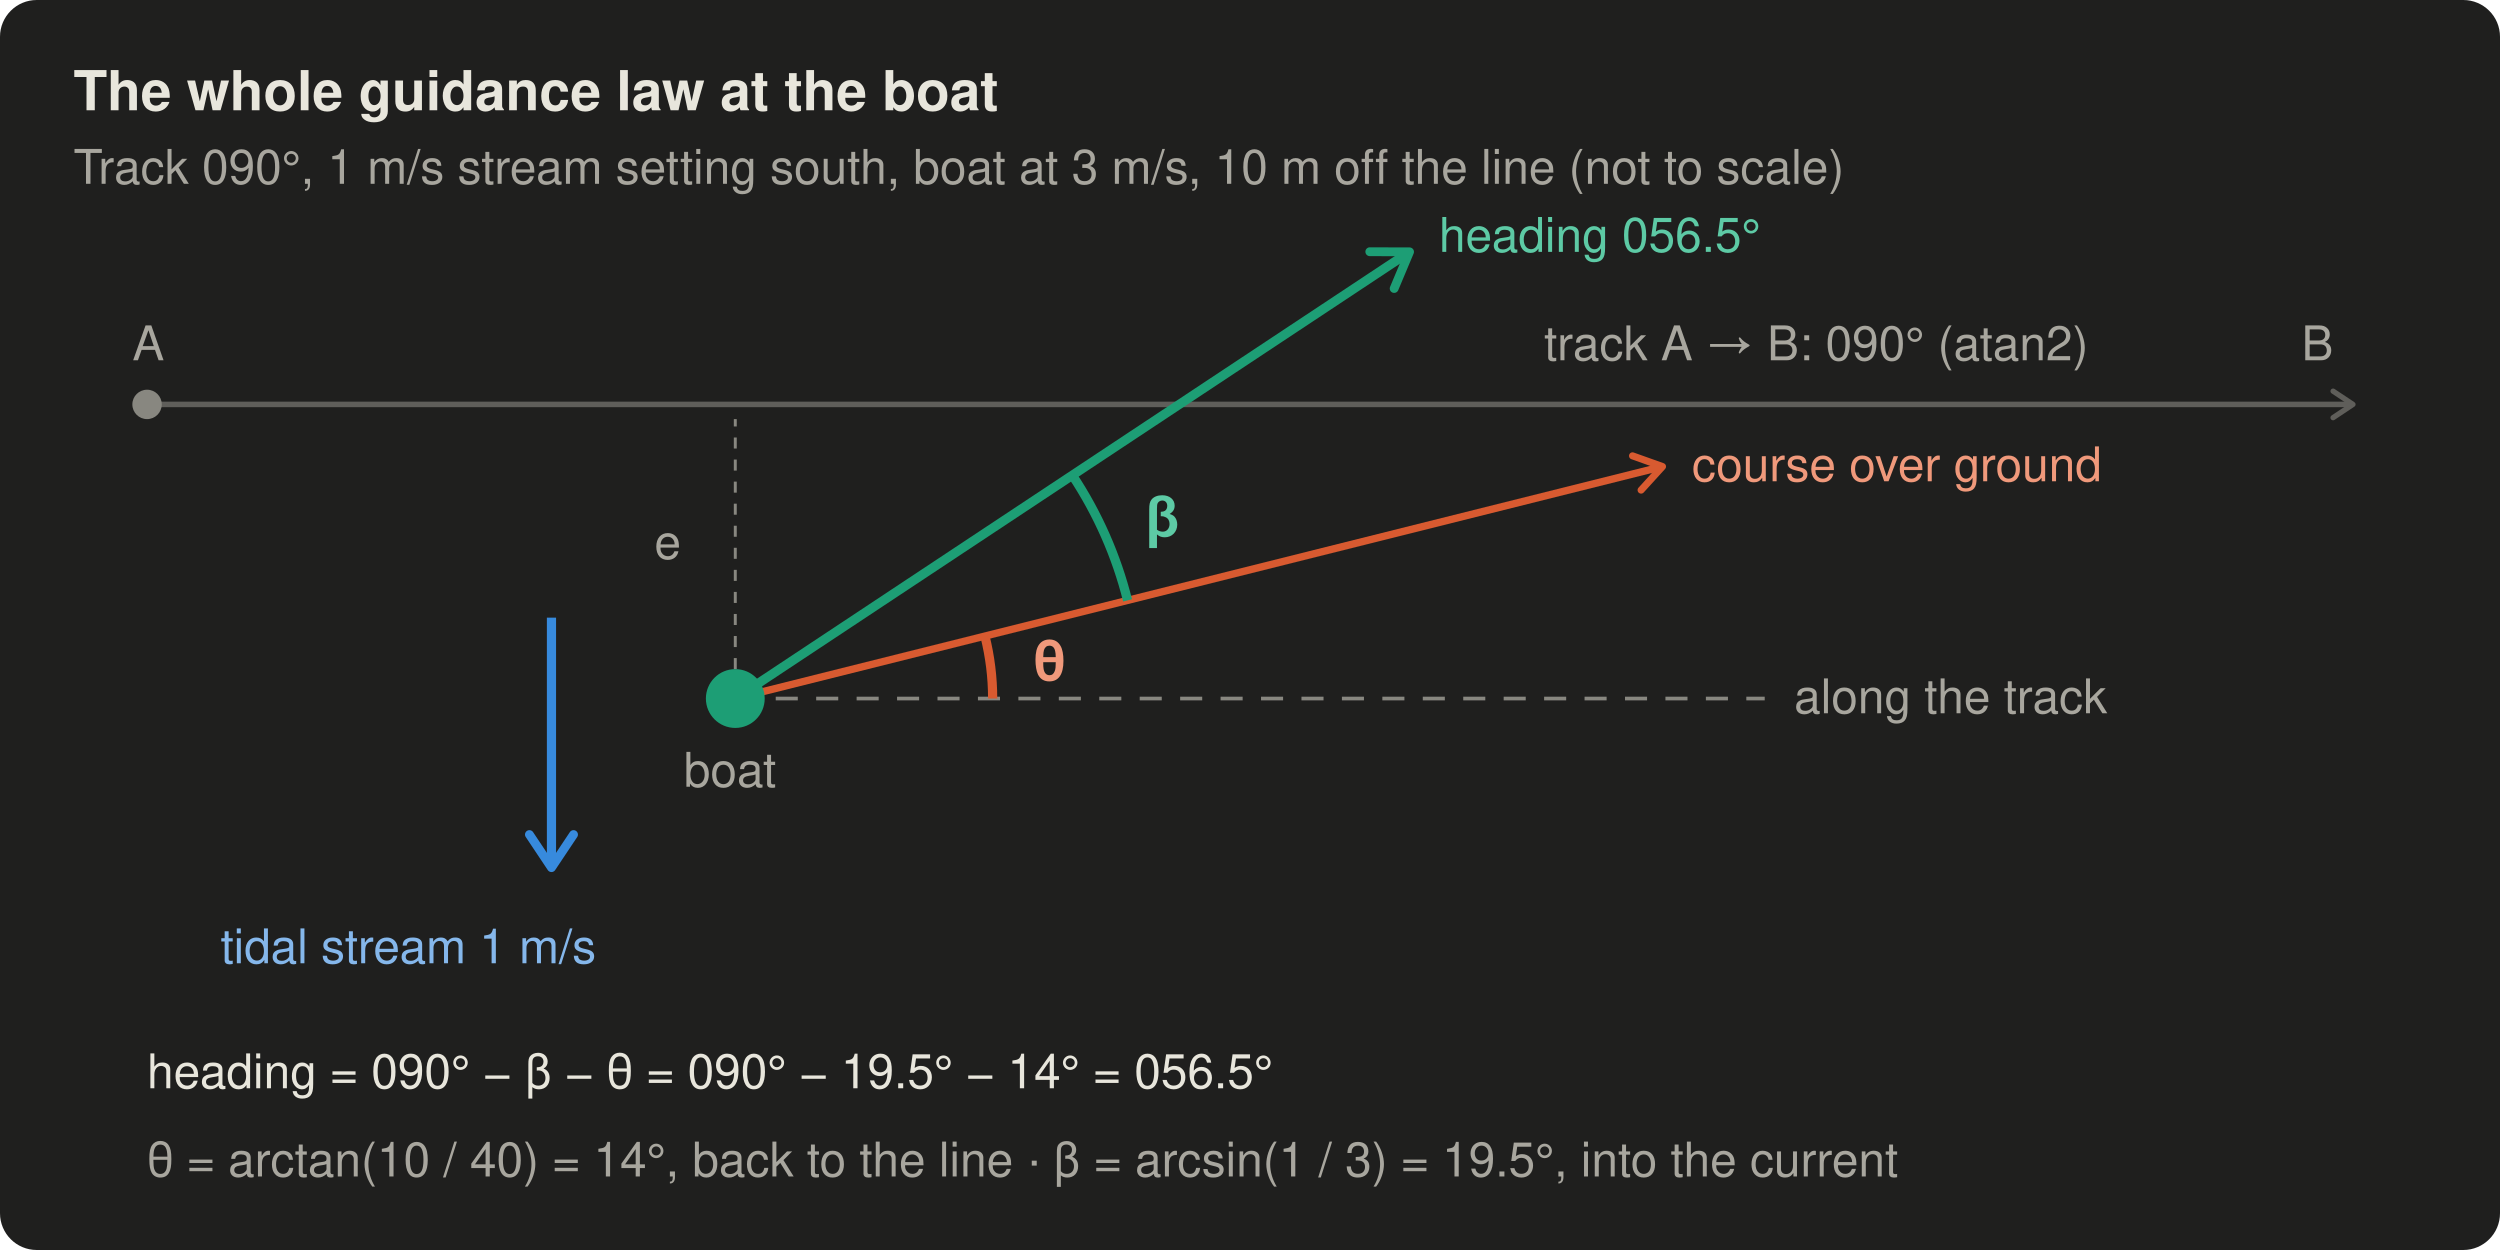
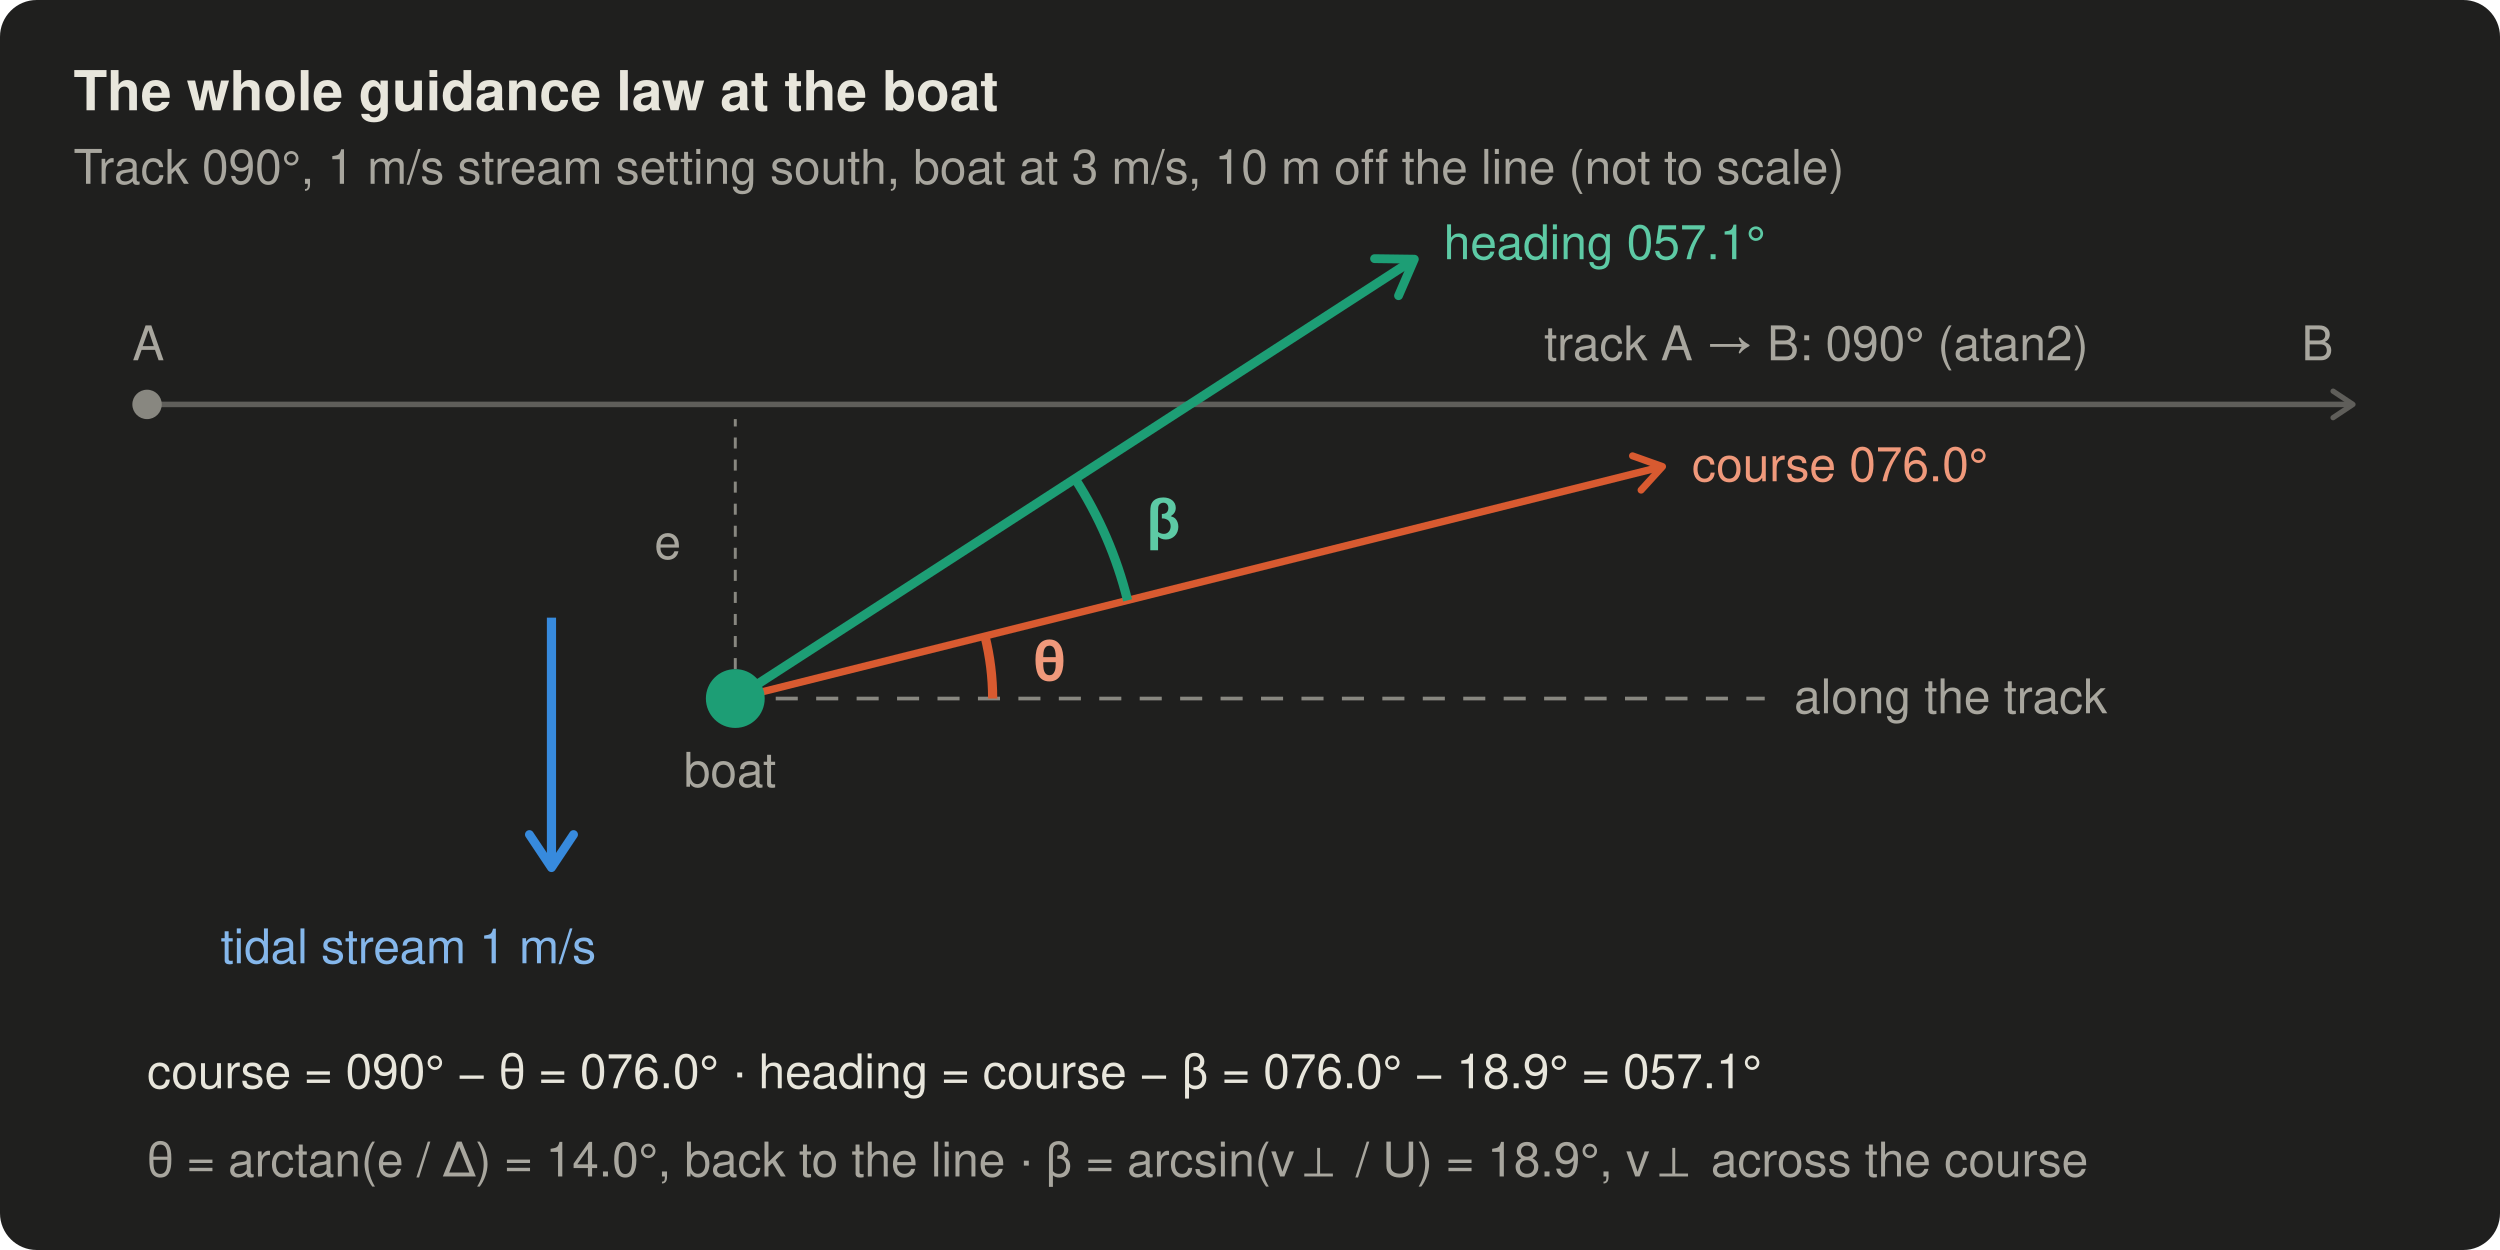
<svg xmlns="http://www.w3.org/2000/svg" width="680" height="340" viewBox="0 0 680 340">
  <style>
  text { font-family: -apple-system, 'Segoe UI', Helvetica, Arial, sans-serif; font-size: 13px; fill: #e8e6dc; }
  .h { font-size: 15px; font-weight: 600; }
  .m { fill: #a8a69e; }
  .bad { fill: #ff7b6b; }
  .grid { stroke: #5f5e5a; }
  .bg { fill: #1f1f1e; }
</style>
  <defs>
    <marker id="a1D9E75" viewBox="0 0 10 10" refX="8" refY="5" markerWidth="6" markerHeight="6" orient="auto-start-reverse">
      <path d="M2 1L8 5L2 9" fill="none" stroke="#1D9E75" stroke-width="1.6" stroke-linecap="round" stroke-linejoin="round" />
    </marker>
    <marker id="a378ADD" viewBox="0 0 10 10" refX="8" refY="5" markerWidth="6" markerHeight="6" orient="auto-start-reverse">
      <path d="M2 1L8 5L2 9" fill="none" stroke="#378ADD" stroke-width="1.6" stroke-linecap="round" stroke-linejoin="round" />
    </marker>
    <marker id="a5f5e5a" viewBox="0 0 10 10" refX="8" refY="5" markerWidth="6" markerHeight="6" orient="auto-start-reverse">
      <path d="M2 1L8 5L2 9" fill="none" stroke="#5f5e5a" stroke-width="1.6" stroke-linecap="round" stroke-linejoin="round" />
    </marker>
    <marker id="aD85A30" viewBox="0 0 10 10" refX="8" refY="5" markerWidth="6" markerHeight="6" orient="auto-start-reverse">
      <path d="M2 1L8 5L2 9" fill="none" stroke="#D85A30" stroke-width="1.6" stroke-linecap="round" stroke-linejoin="round" />
    </marker>
  </defs>
  <rect class="bg" width="680" height="340" rx="10" />
  <text x="20" y="30" class="h">The whole guidance law at the boat</text>
  <text x="20" y="50" class="m">Track 090°, 1 m/s stream setting south, boat at 3 m/s, 10 m off the line (not to scale)</text>
  <line x1="40" y1="110" x2="640" y2="110" class="grid" stroke-width="1.5" marker-end="url(#a5f5e5a)" />
  <circle cx="40" cy="110" r="4" fill="#888780" />
  <text x="36" y="98" class="m">A</text>
  <text x="626" y="98" class="m">B</text>
  <text x="420" y="98" class="m">track A → B: 090° (atan2)</text>
  <line x1="200" y1="182" x2="200" y2="114" stroke="#888780" stroke-width="0.8" stroke-dasharray="3 3" />
  <text x="178" y="152" class="m">e</text>
  <line x1="150" y1="168" x2="150" y2="236" stroke="#378ADD" stroke-width="2.5" marker-end="url(#a378ADD)" />
  <text x="60" y="262" style="fill:#85B7EB">tidal stream 1 m/s</text>
  <line x1="200" y1="190" x2="480" y2="190" stroke="#888780" stroke-width="1" stroke-dasharray="6 5" />
  <text x="488" y="194" class="m">along the track</text>
  <line x1="200" y1="190" x2="452.2" y2="126.9" stroke="#D85A30" stroke-width="2" marker-end="url(#aD85A30)" />
-   <text x="460.2" y="130.9" style="fill:#F0997B">course over ground</text>
-   <line x1="200" y1="190" x2="383.4" y2="68.5" stroke="#1D9E75" stroke-width="2.5" marker-end="url(#a1D9E75)" />
-   <text x="391.4" y="68.5" style="fill:#5DCAA5">heading 056.5°</text>
+   <text x="460.2" y="130.9" style="fill:#F0997B">course 076.0°</text>
+   <line x1="200" y1="190" x2="384.7" y2="70.5" stroke="#1D9E75" stroke-width="2.5" marker-end="url(#a1D9E75)" />
+   <text x="392.7" y="70.5" style="fill:#5DCAA5">heading 057.1°</text>
  <path d="M270.0 190.0 A70 70 0 0 0 267.9 173.0" fill="none" stroke="#D85A30" stroke-width="2.5" />
  <text x="281.4" y="185.0" class="h" style="fill:#F0997B">θ</text>
-   <path d="M306.7 163.3 A110 110 0 0 0 291.7 129.3" fill="none" stroke="#1D9E75" stroke-width="2.5" />
-   <text x="311.6" y="145.8" class="h" style="fill:#5DCAA5">β</text>
+   <path d="M306.7 163.3 A110 110 0 0 0 292.4 130.2" fill="none" stroke="#1D9E75" stroke-width="2.5" />
+   <text x="311.9" y="146.4" class="h" style="fill:#5DCAA5">β</text>
  <circle cx="200" cy="190" r="8" fill="#1D9E75" />
  <text x="186" y="214" class="m">boat</text>
-   <text x="40" y="296">heading = 090° − β − θ = 090° − 19.5° − 14° = 056.5°</text>
-   <text x="40" y="320" class="m">θ = arctan(10 / 40) = 14°, back to the line  ·  β = arcsin(1 / 3) = 19.5°, into the current</text>
+   <text x="40" y="296">course = 090° − θ = 076.0°   ·   heading = course − β = 076.0° − 18.9° = 057.1°</text>
+   <text x="40" y="320" class="m">θ = arctan(e / Δ) = 14.0°, back to the line  ·  β = arcsin(v⊥ / U) = 18.9°, v⊥ across the course</text>
</svg>
